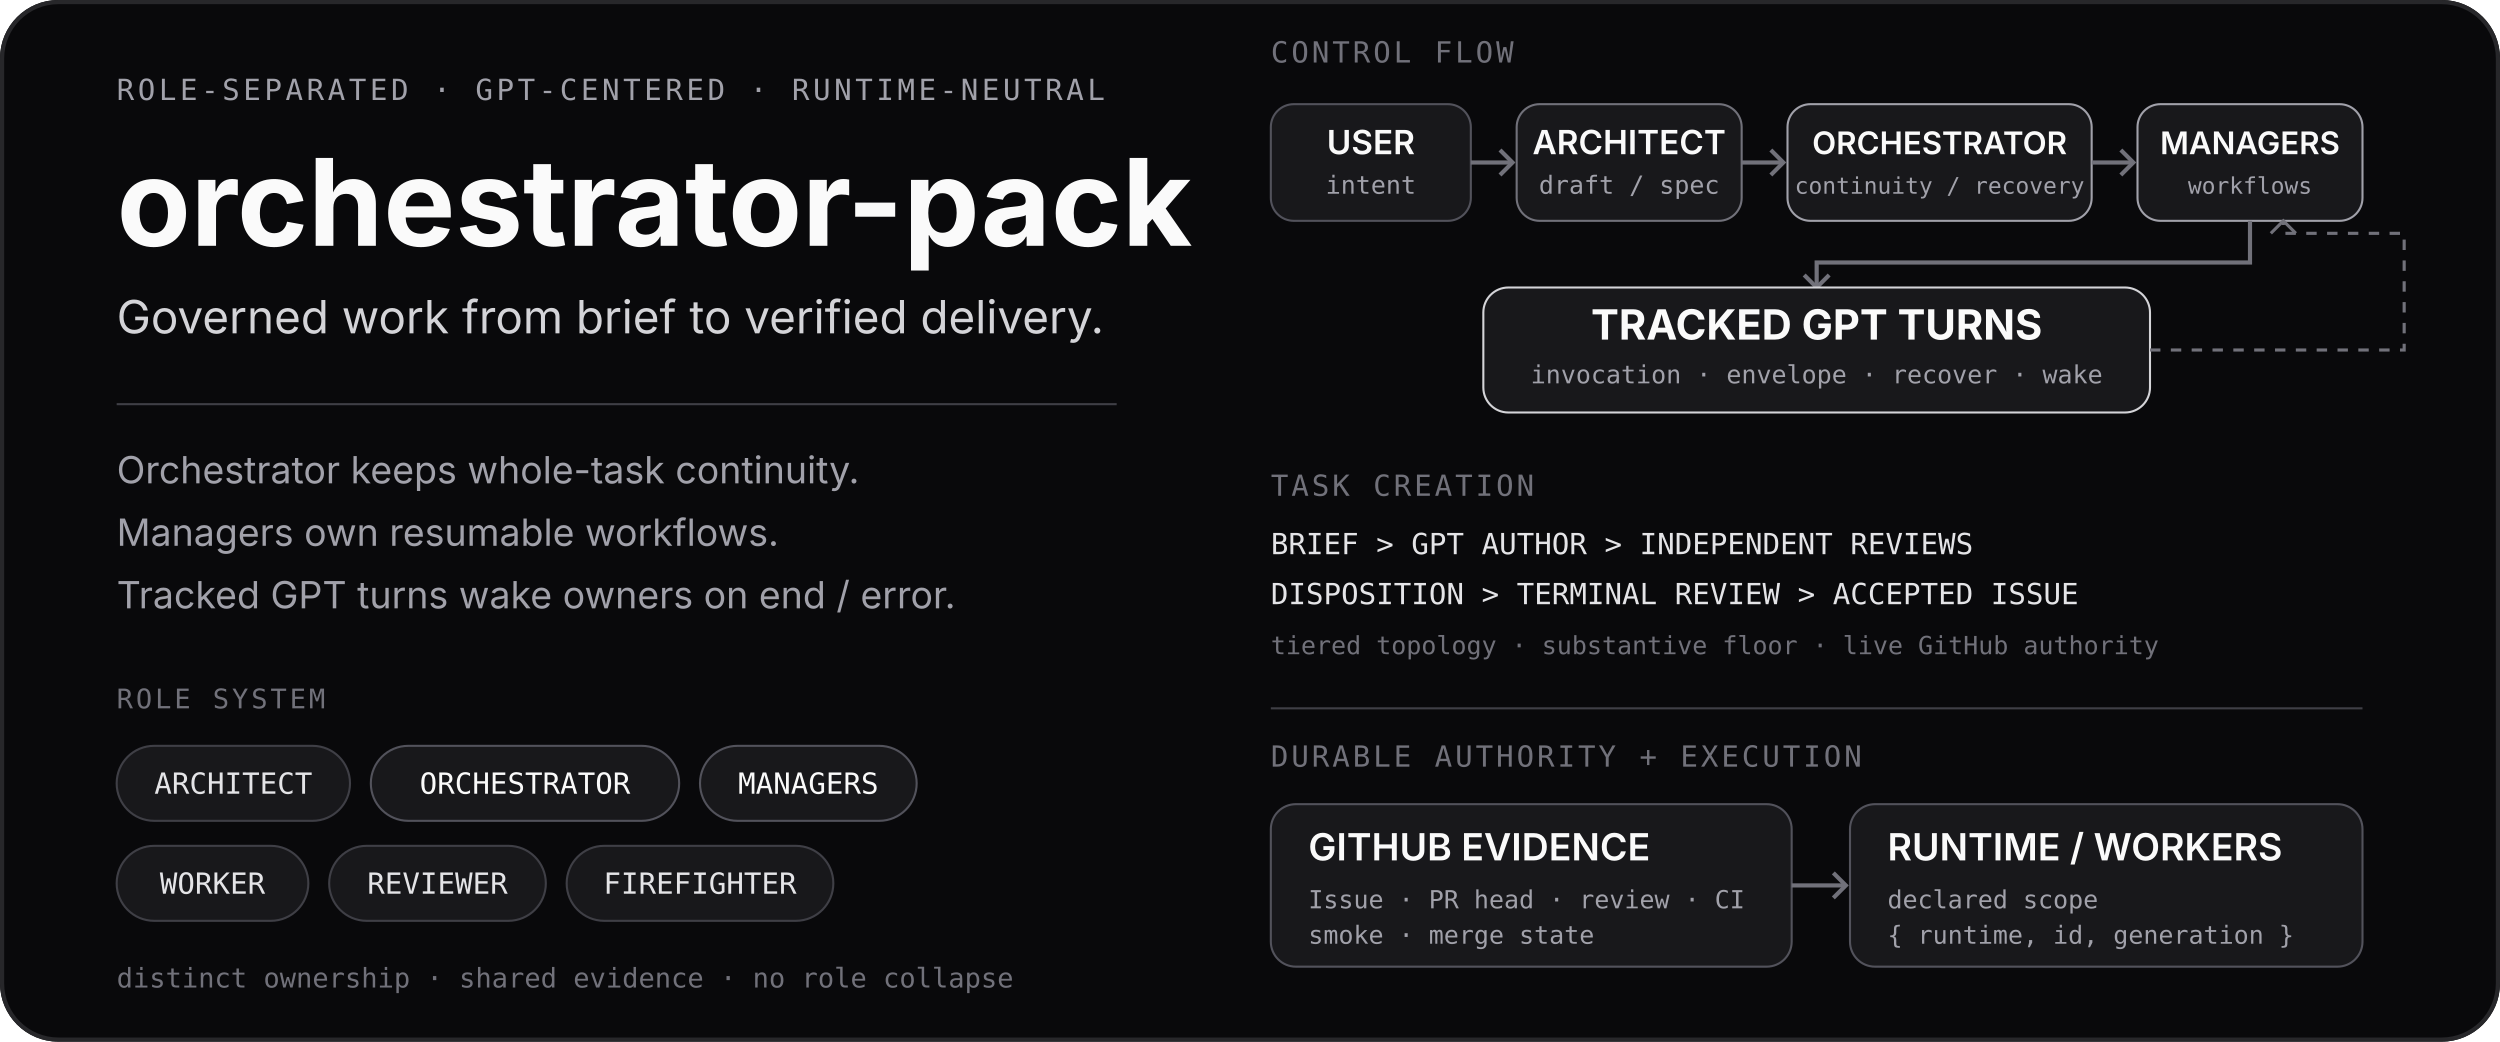
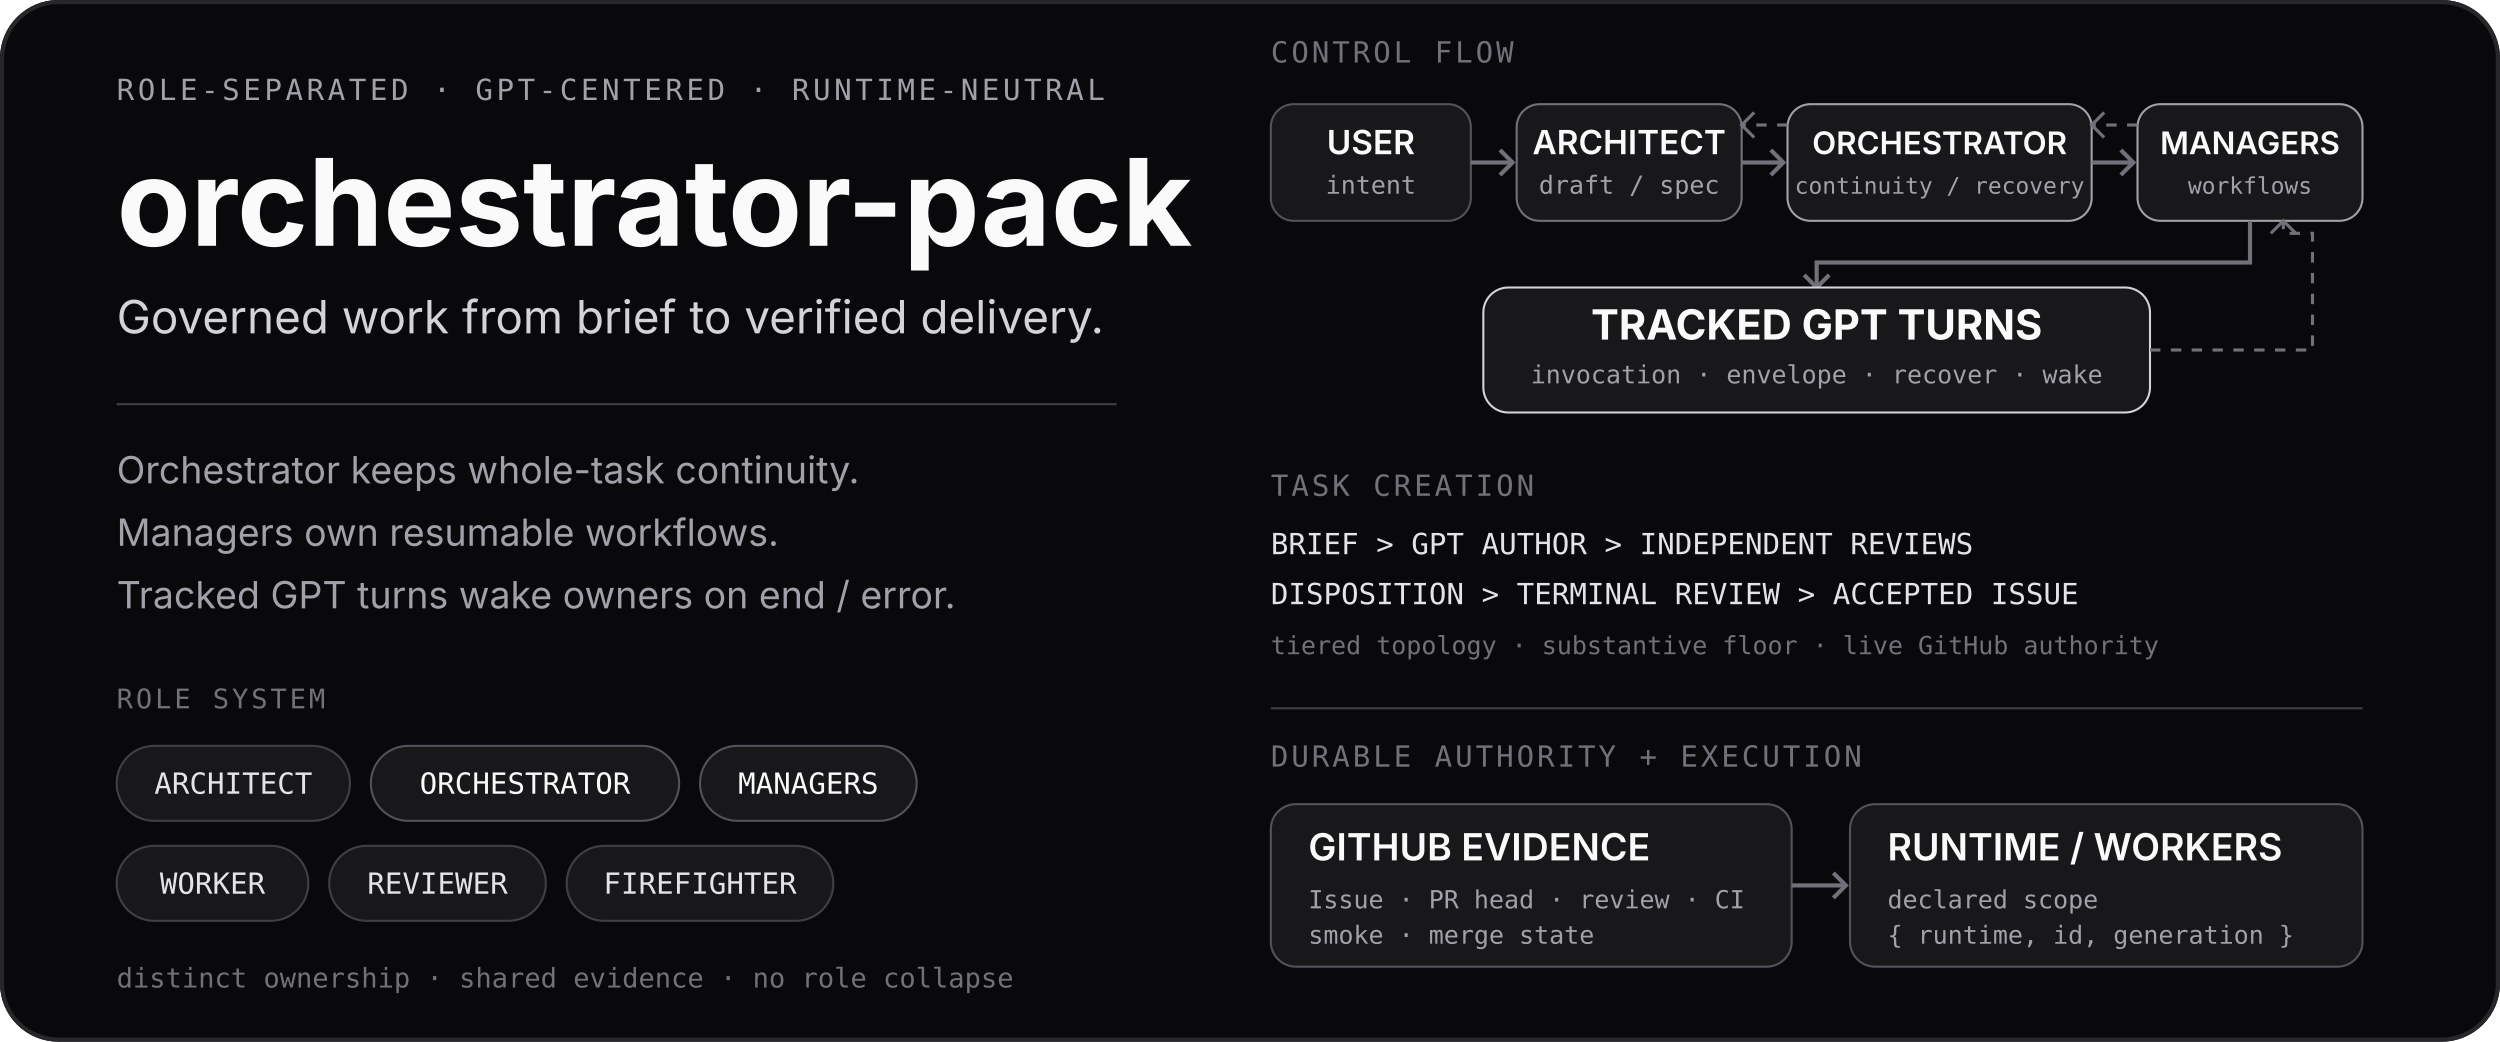
<svg xmlns="http://www.w3.org/2000/svg" width="1200" height="500" viewBox="0 0 1200 500" role="img" aria-labelledby="title desc">
  <rect width="1200" height="500" rx="28" fill="#09090b" />
  <rect x="1" y="1" width="1198" height="498" rx="27" fill="none" stroke="#27272a" stroke-width="2" />
  <g transform="translate(56 48)">
    <text x="0" y="0" fill="#a1a1aa" font-size="14" font-family="ui-monospace, SFMono-Regular, Menlo, monospace" letter-spacing="1.7">ROLE-SEPARATED · GPT-CENTERED · RUNTIME-NEUTRAL</text>
    <text x="0" y="70" fill="#fafafa" font-size="58" font-weight="700" font-family="-apple-system, BlinkMacSystemFont, Segoe UI, sans-serif">orchestrator-pack</text>
    <text x="0" y="112" fill="#d4d4d8" font-size="22" font-family="-apple-system, BlinkMacSystemFont, Segoe UI, sans-serif">Governed work from brief to verified delivery.</text>
    <line x1="0" y1="146" x2="480" y2="146" stroke="#3f3f46" />
    <text x="0" y="184" fill="#a1a1aa" font-size="18" font-family="-apple-system, BlinkMacSystemFont, Segoe UI, sans-serif">Orchestrator keeps whole-task continuity.</text>
    <text x="0" y="214" fill="#a1a1aa" font-size="18" font-family="-apple-system, BlinkMacSystemFont, Segoe UI, sans-serif">Managers own resumable workflows.</text>
    <text x="0" y="244" fill="#a1a1aa" font-size="18" font-family="-apple-system, BlinkMacSystemFont, Segoe UI, sans-serif">Tracked GPT turns wake owners on end / error.</text>
    <text x="0" y="292" fill="#71717a" font-size="13" font-family="ui-monospace, SFMono-Regular, Menlo, monospace" letter-spacing="1.4">ROLE SYSTEM</text>
    <g transform="translate(0 310)">
      <rect x="0" y="0" width="112" height="36" rx="18" fill="#18181b" stroke="#3f3f46" />
      <text x="56" y="23" text-anchor="middle" fill="#e4e4e7" font-size="14" font-family="ui-monospace, SFMono-Regular, Menlo, monospace">ARCHITECT</text>
      <rect x="122" y="0" width="148" height="36" rx="18" fill="#18181b" stroke="#52525b" />
      <text x="196" y="23" text-anchor="middle" fill="#fafafa" font-size="14" font-family="ui-monospace, SFMono-Regular, Menlo, monospace">ORCHESTRATOR</text>
      <rect x="280" y="0" width="104" height="36" rx="18" fill="#18181b" stroke="#52525b" />
      <text x="332" y="23" text-anchor="middle" fill="#fafafa" font-size="14" font-family="ui-monospace, SFMono-Regular, Menlo, monospace">MANAGERS</text>
      <rect x="0" y="48" width="92" height="36" rx="18" fill="#18181b" stroke="#3f3f46" />
      <text x="46" y="71" text-anchor="middle" fill="#e4e4e7" font-size="14" font-family="ui-monospace, SFMono-Regular, Menlo, monospace">WORKER</text>
      <rect x="102" y="48" width="104" height="36" rx="18" fill="#18181b" stroke="#3f3f46" />
      <text x="154" y="71" text-anchor="middle" fill="#e4e4e7" font-size="14" font-family="ui-monospace, SFMono-Regular, Menlo, monospace">REVIEWER</text>
      <rect x="216" y="48" width="128" height="36" rx="18" fill="#18181b" stroke="#3f3f46" />
      <text x="280" y="71" text-anchor="middle" fill="#e4e4e7" font-size="14" font-family="ui-monospace, SFMono-Regular, Menlo, monospace">FIREFIGHTER</text>
    </g>
    <text x="0" y="426" fill="#71717a" font-size="13" font-family="ui-monospace, SFMono-Regular, Menlo, monospace">distinct ownership · shared evidence · no role collapse</text>
  </g>
  <g transform="translate(610 30)">
    <text x="0" y="0" fill="#71717a" font-size="14" font-family="ui-monospace, SFMono-Regular, Menlo, monospace" letter-spacing="1.4">CONTROL FLOW</text>
    <g transform="translate(0 20)">
      <rect x="0" y="0" width="96" height="56" rx="11" fill="#18181b" stroke="#52525b" />
      <text x="48" y="24" text-anchor="middle" fill="#fafafa" font-size="16" font-weight="600" font-family="-apple-system, BlinkMacSystemFont, Segoe UI, sans-serif">USER</text>
      <text x="48" y="43" text-anchor="middle" fill="#a1a1aa" font-size="12" font-family="ui-monospace, SFMono-Regular, Menlo, monospace">intent</text>
      <line x1="96" y1="28" x2="116" y2="28" stroke="#71717a" stroke-width="2" />
      <path d="M110 22 L116 28 L110 34" fill="none" stroke="#71717a" stroke-width="2" />
      <rect x="118" y="0" width="108" height="56" rx="11" fill="#18181b" stroke="#71717a" />
      <text x="172" y="24" text-anchor="middle" fill="#fafafa" font-size="16" font-weight="600" font-family="-apple-system, BlinkMacSystemFont, Segoe UI, sans-serif">ARCHITECT</text>
      <text x="172" y="43" text-anchor="middle" fill="#a1a1aa" font-size="12" font-family="ui-monospace, SFMono-Regular, Menlo, monospace">draft / spec</text>
      <line x1="226" y1="28" x2="246" y2="28" stroke="#71717a" stroke-width="2" />
      <path d="M240 22 L246 28 L240 34" fill="none" stroke="#71717a" stroke-width="2" />
      <rect x="248" y="0" width="146" height="56" rx="11" fill="#18181b" stroke="#a1a1aa" />
      <text x="321" y="24" text-anchor="middle" fill="#fafafa" font-size="15" font-weight="600" font-family="-apple-system, BlinkMacSystemFont, Segoe UI, sans-serif">ORCHESTRATOR</text>
      <text x="321" y="43" text-anchor="middle" fill="#a1a1aa" font-size="11" font-family="ui-monospace, SFMono-Regular, Menlo, monospace">continuity / recovery</text>
      <line x1="394" y1="28" x2="414" y2="28" stroke="#71717a" stroke-width="2" />
      <path d="M408 22 L414 28 L408 34" fill="none" stroke="#71717a" stroke-width="2" />
      <rect x="416" y="0" width="108" height="56" rx="11" fill="#18181b" stroke="#a1a1aa" />
      <text x="470" y="24" text-anchor="middle" fill="#fafafa" font-size="15" font-weight="600" font-family="-apple-system, BlinkMacSystemFont, Segoe UI, sans-serif">MANAGERS</text>
      <text x="470" y="43" text-anchor="middle" fill="#a1a1aa" font-size="11" font-family="ui-monospace, SFMono-Regular, Menlo, monospace">workflows</text>
+       <path d="M416 10 H394" fill="none" stroke="#71717a" stroke-width="1.5" stroke-dasharray="5 5" />
+       <path d="M400 4 L394 10 L400 16" fill="none" stroke="#71717a" stroke-width="1.5" />
+       <path d="M248 10 H226" fill="none" stroke="#71717a" stroke-width="1.5" stroke-dasharray="5 5" />
+       <path d="M232 4 L226 10 L232 16" fill="none" stroke="#71717a" stroke-width="1.5" />
    </g>
    <path d="M470 76 V96 H262 V108" fill="none" stroke="#71717a" stroke-width="2" />
    <path d="M256 102 L262 108 L268 102" fill="none" stroke="#71717a" stroke-width="2" />
    <g transform="translate(102 108)">
      <rect width="320" height="60" rx="12" fill="#18181b" stroke="#d4d4d8" />
      <text x="160" y="25" text-anchor="middle" fill="#fafafa" font-size="20" font-weight="650" font-family="-apple-system, BlinkMacSystemFont, Segoe UI, sans-serif">TRACKED GPT TURNS</text>
      <text x="160" y="46" text-anchor="middle" fill="#a1a1aa" font-size="12" font-family="ui-monospace, SFMono-Regular, Menlo, monospace">invocation · envelope · recover · wake</text>
    </g>
-     <path d="M422 138 H544 V82 H486 V76" fill="none" stroke="#71717a" stroke-width="1.5" stroke-dasharray="5 5" />
+     <path d="M422 138 H500 V82 H486 V76" fill="none" stroke="#71717a" stroke-width="1.5" stroke-dasharray="5 5" />
    <path d="M480 82 L486 76 L492 82" fill="none" stroke="#71717a" stroke-width="1.5" />
    <text x="0" y="208" fill="#71717a" font-size="14" font-family="ui-monospace, SFMono-Regular, Menlo, monospace" letter-spacing="1.4">TASK CREATION</text>
    <text x="0" y="236" fill="#e4e4e7" font-size="14" font-family="ui-monospace, SFMono-Regular, Menlo, monospace">BRIEF  &gt;  GPT AUTHOR  &gt;  INDEPENDENT REVIEWS</text>
    <text x="0" y="260" fill="#e4e4e7" font-size="14" font-family="ui-monospace, SFMono-Regular, Menlo, monospace">DISPOSITION  &gt;  TERMINAL REVIEW  &gt;  ACCEPTED ISSUE</text>
    <text x="0" y="284" fill="#71717a" font-size="12" font-family="ui-monospace, SFMono-Regular, Menlo, monospace">tiered topology · substantive floor · live GitHub authority</text>
    <line x1="0" y1="310" x2="524" y2="310" stroke="#3f3f46" />
    <text x="0" y="338" fill="#71717a" font-size="14" font-family="ui-monospace, SFMono-Regular, Menlo, monospace" letter-spacing="1.4">DURABLE AUTHORITY + EXECUTION</text>
    <g transform="translate(0 356)">
      <rect x="0" y="0" width="250" height="78" rx="12" fill="#18181b" stroke="#52525b" />
      <text x="18" y="27" fill="#fafafa" font-size="18" font-weight="600" font-family="-apple-system, BlinkMacSystemFont, Segoe UI, sans-serif">GITHUB EVIDENCE</text>
      <text x="18" y="50" fill="#a1a1aa" font-size="12" font-family="ui-monospace, SFMono-Regular, Menlo, monospace">Issue · PR head · review · CI</text>
      <text x="18" y="67" fill="#a1a1aa" font-size="12" font-family="ui-monospace, SFMono-Regular, Menlo, monospace">smoke · merge state</text>
      <line x1="250" y1="39" x2="276" y2="39" stroke="#71717a" stroke-width="2" />
      <path d="M270 33 L276 39 L270 45" fill="none" stroke="#71717a" stroke-width="2" />
      <rect x="278" y="0" width="246" height="78" rx="12" fill="#18181b" stroke="#52525b" />
      <text x="296" y="27" fill="#fafafa" font-size="18" font-weight="600" font-family="-apple-system, BlinkMacSystemFont, Segoe UI, sans-serif">RUNTIME / WORKERS</text>
      <text x="296" y="50" fill="#a1a1aa" font-size="12" font-family="ui-monospace, SFMono-Regular, Menlo, monospace">declared scope</text>
      <text x="296" y="67" fill="#a1a1aa" font-size="12" font-family="ui-monospace, SFMono-Regular, Menlo, monospace">{ runtime, id, generation }</text>
    </g>
  </g>
</svg>
